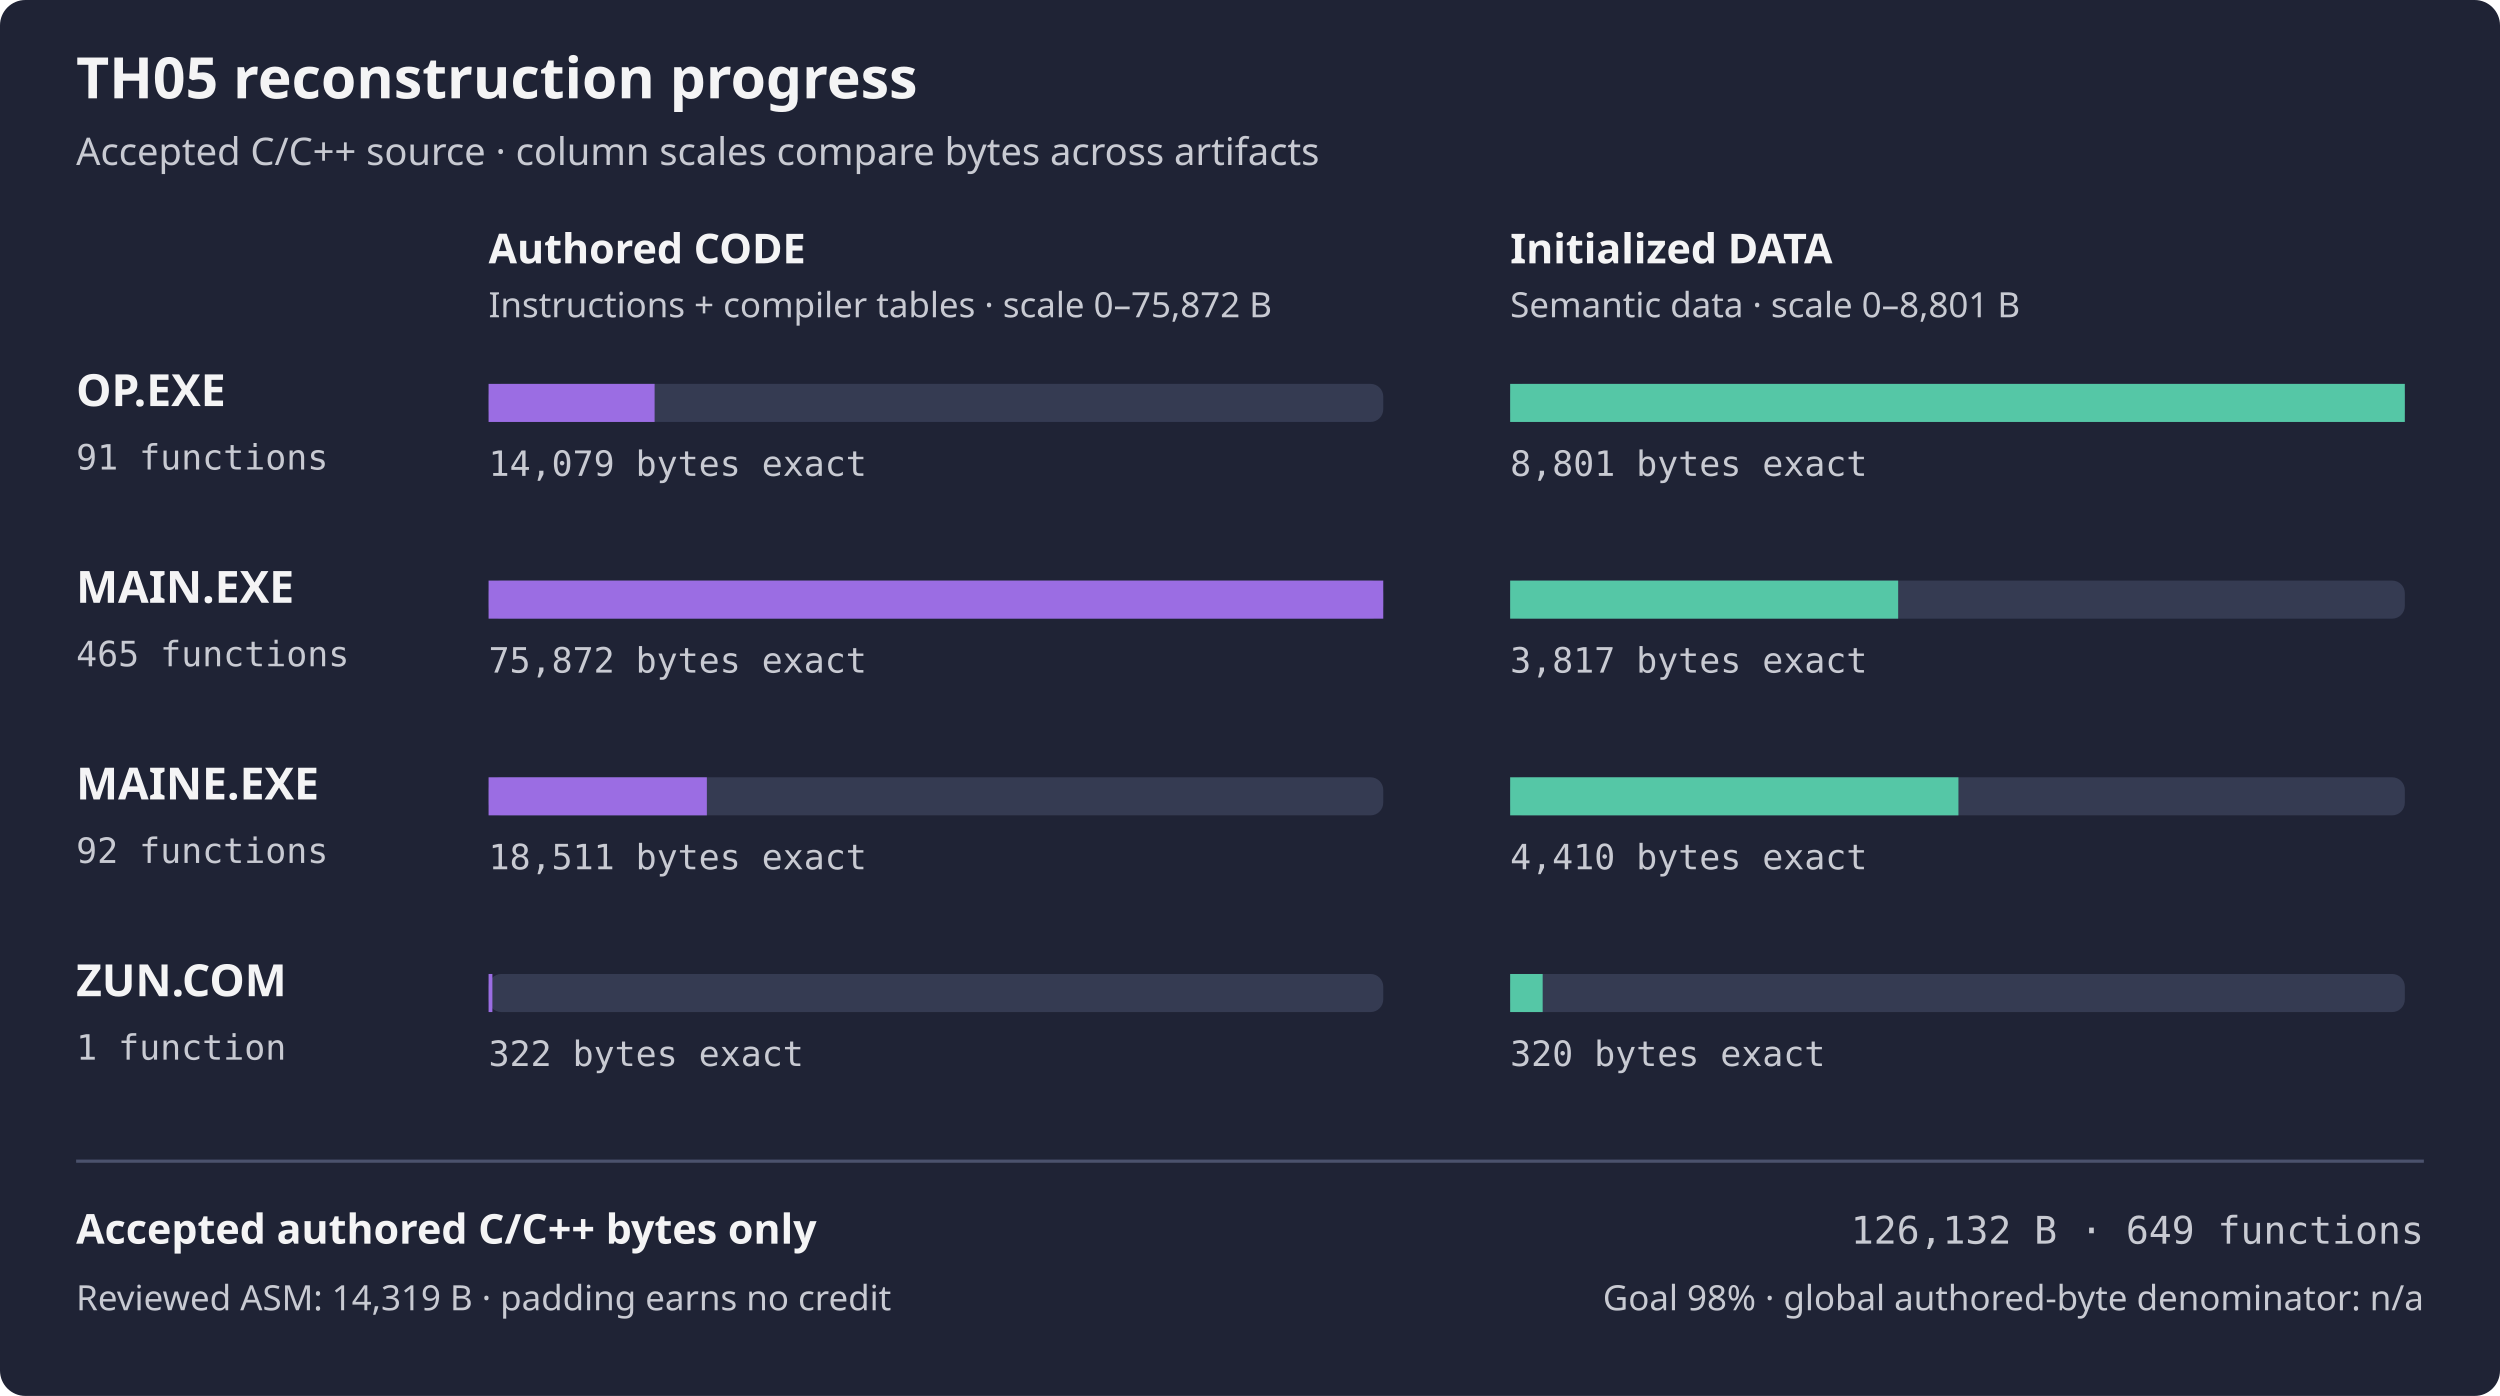
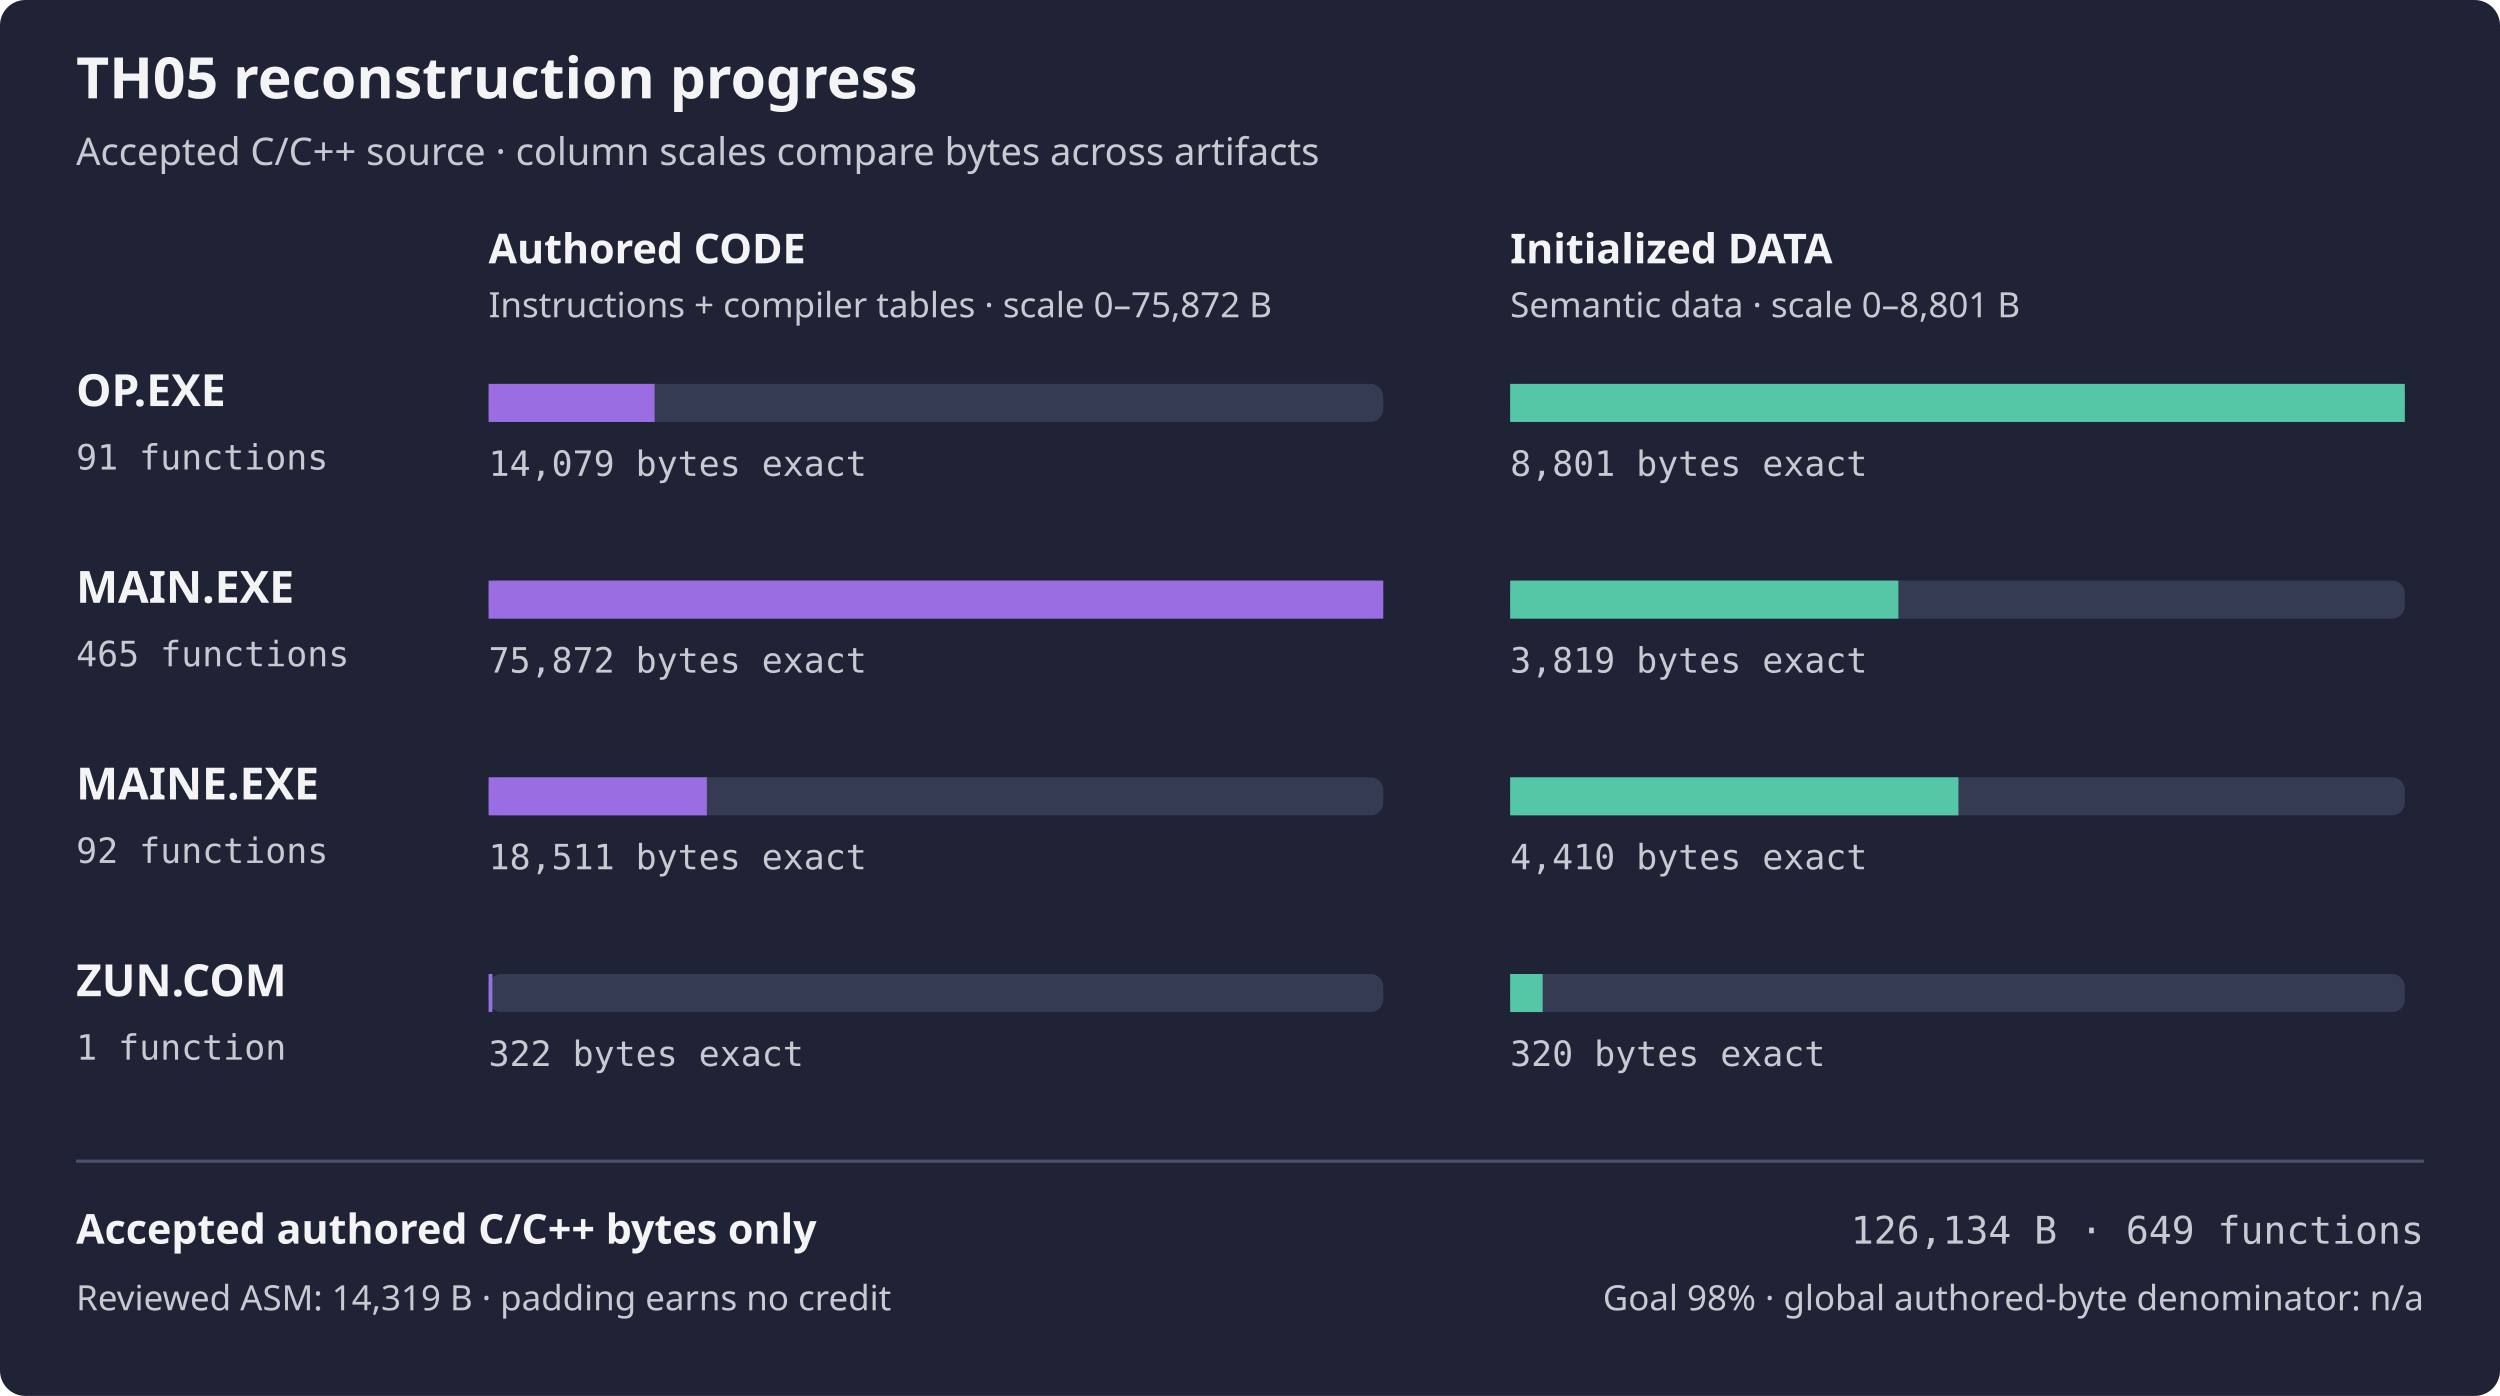
<svg xmlns="http://www.w3.org/2000/svg" width="788" height="440" viewBox="0 0 788 440" role="img" aria-labelledby="title desc">
  <rect width="788" height="440" rx="8" fill="#1f2335" />
  <text x="24" y="31" fill="#f4f4f5" font-family="sans-serif" font-size="18" font-weight="600">TH05 reconstruction progress</text>
  <text x="24" y="52" fill="#c8cad2" font-family="sans-serif" font-size="12">Accepted C/C++ source · column scales compare bytes across artifacts</text>
  <text x="154" y="83" fill="#f4f4f5" font-family="sans-serif" font-size="13" font-weight="600">Authored CODE</text>
  <text x="476" y="83" fill="#f4f4f5" font-family="sans-serif" font-size="13" font-weight="600">Initialized DATA</text>
  <text x="154" y="100" fill="#c8cad2" font-family="sans-serif" font-size="11">Instructions + compiler tables · scale 0–75,872 B</text>
  <text x="476" y="100" fill="#c8cad2" font-family="sans-serif" font-size="11">Semantic data · scale 0–8,801 B</text>
  <text x="24" y="128" fill="#f4f4f5" font-family="sans-serif" font-size="14" font-weight="600">OP.EXE</text>
  <text x="24" y="148" fill="#c8cad2" font-family="monospace" font-size="11">91 functions</text>
  <rect x="154" y="121" width="282" height="12" rx="4" fill="#353b52" />
  <rect x="154" y="121" width="52.33" height="12" fill="#9b6de3" />
  <rect x="476" y="121" width="282" height="12" rx="4" fill="#353b52" />
  <rect x="476" y="121" width="282.00" height="12" fill="#55c7a6" />
  <text x="154" y="150" fill="#c8cad2" font-family="monospace" font-size="11">14,079 bytes exact</text>
  <text x="476" y="150" fill="#c8cad2" font-family="monospace" font-size="11">8,801 bytes exact</text>
  <text x="24" y="190" fill="#f4f4f5" font-family="sans-serif" font-size="14" font-weight="600">MAIN.EXE</text>
  <text x="24" y="210" fill="#c8cad2" font-family="monospace" font-size="11">465 functions</text>
  <rect x="154" y="183" width="282" height="12" rx="4" fill="#353b52" />
  <rect x="154" y="183" width="282.00" height="12" fill="#9b6de3" />
  <rect x="476" y="183" width="282" height="12" rx="4" fill="#353b52" />
-   <rect x="476" y="183" width="122.30" height="12" fill="#55c7a6" />
+   <rect x="476" y="183" width="122.37" height="12" fill="#55c7a6" />
  <text x="154" y="212" fill="#c8cad2" font-family="monospace" font-size="11">75,872 bytes exact</text>
-   <text x="476" y="212" fill="#c8cad2" font-family="monospace" font-size="11">3,817 bytes exact</text>
+   <text x="476" y="212" fill="#c8cad2" font-family="monospace" font-size="11">3,819 bytes exact</text>
  <text x="24" y="252" fill="#f4f4f5" font-family="sans-serif" font-size="14" font-weight="600">MAINE.EXE</text>
  <text x="24" y="272" fill="#c8cad2" font-family="monospace" font-size="11">92 functions</text>
  <rect x="154" y="245" width="282" height="12" rx="4" fill="#353b52" />
  <rect x="154" y="245" width="68.80" height="12" fill="#9b6de3" />
  <rect x="476" y="245" width="282" height="12" rx="4" fill="#353b52" />
  <rect x="476" y="245" width="141.30" height="12" fill="#55c7a6" />
  <text x="154" y="274" fill="#c8cad2" font-family="monospace" font-size="11">18,511 bytes exact</text>
  <text x="476" y="274" fill="#c8cad2" font-family="monospace" font-size="11">4,410 bytes exact</text>
  <text x="24" y="314" fill="#f4f4f5" font-family="sans-serif" font-size="14" font-weight="600">ZUN.COM</text>
  <text x="24" y="334" fill="#c8cad2" font-family="monospace" font-size="11">1 function</text>
  <rect x="154" y="307" width="282" height="12" rx="4" fill="#353b52" />
  <rect x="154" y="307" width="1.20" height="12" fill="#9b6de3" />
  <rect x="476" y="307" width="282" height="12" rx="4" fill="#353b52" />
  <rect x="476" y="307" width="10.25" height="12" fill="#55c7a6" />
  <text x="154" y="336" fill="#c8cad2" font-family="monospace" font-size="11">322 bytes exact</text>
  <text x="476" y="336" fill="#c8cad2" font-family="monospace" font-size="11">320 bytes exact</text>
  <path d="M24 366 H764" stroke="#4b526d" />
  <text x="24" y="392" fill="#f4f4f5" font-family="sans-serif" font-size="13" font-weight="600">Accepted authored C/C++ bytes only</text>
-   <text x="764" y="392" fill="#c8cad2" font-family="monospace" text-anchor="end" font-size="12">126,132 B · 649 functions</text>
+   <text x="764" y="392" fill="#c8cad2" font-family="monospace" text-anchor="end" font-size="12">126,134 B · 649 functions</text>
  <text x="24" y="413" fill="#c8cad2" font-family="sans-serif" font-size="11">Reviewed ASM: 14,319 B · padding earns no credit</text>
  <text x="764" y="413" fill="#c8cad2" font-family="sans-serif" text-anchor="end" font-size="11">Goal 98% · global authored-byte denominator: n/a</text>
</svg>
